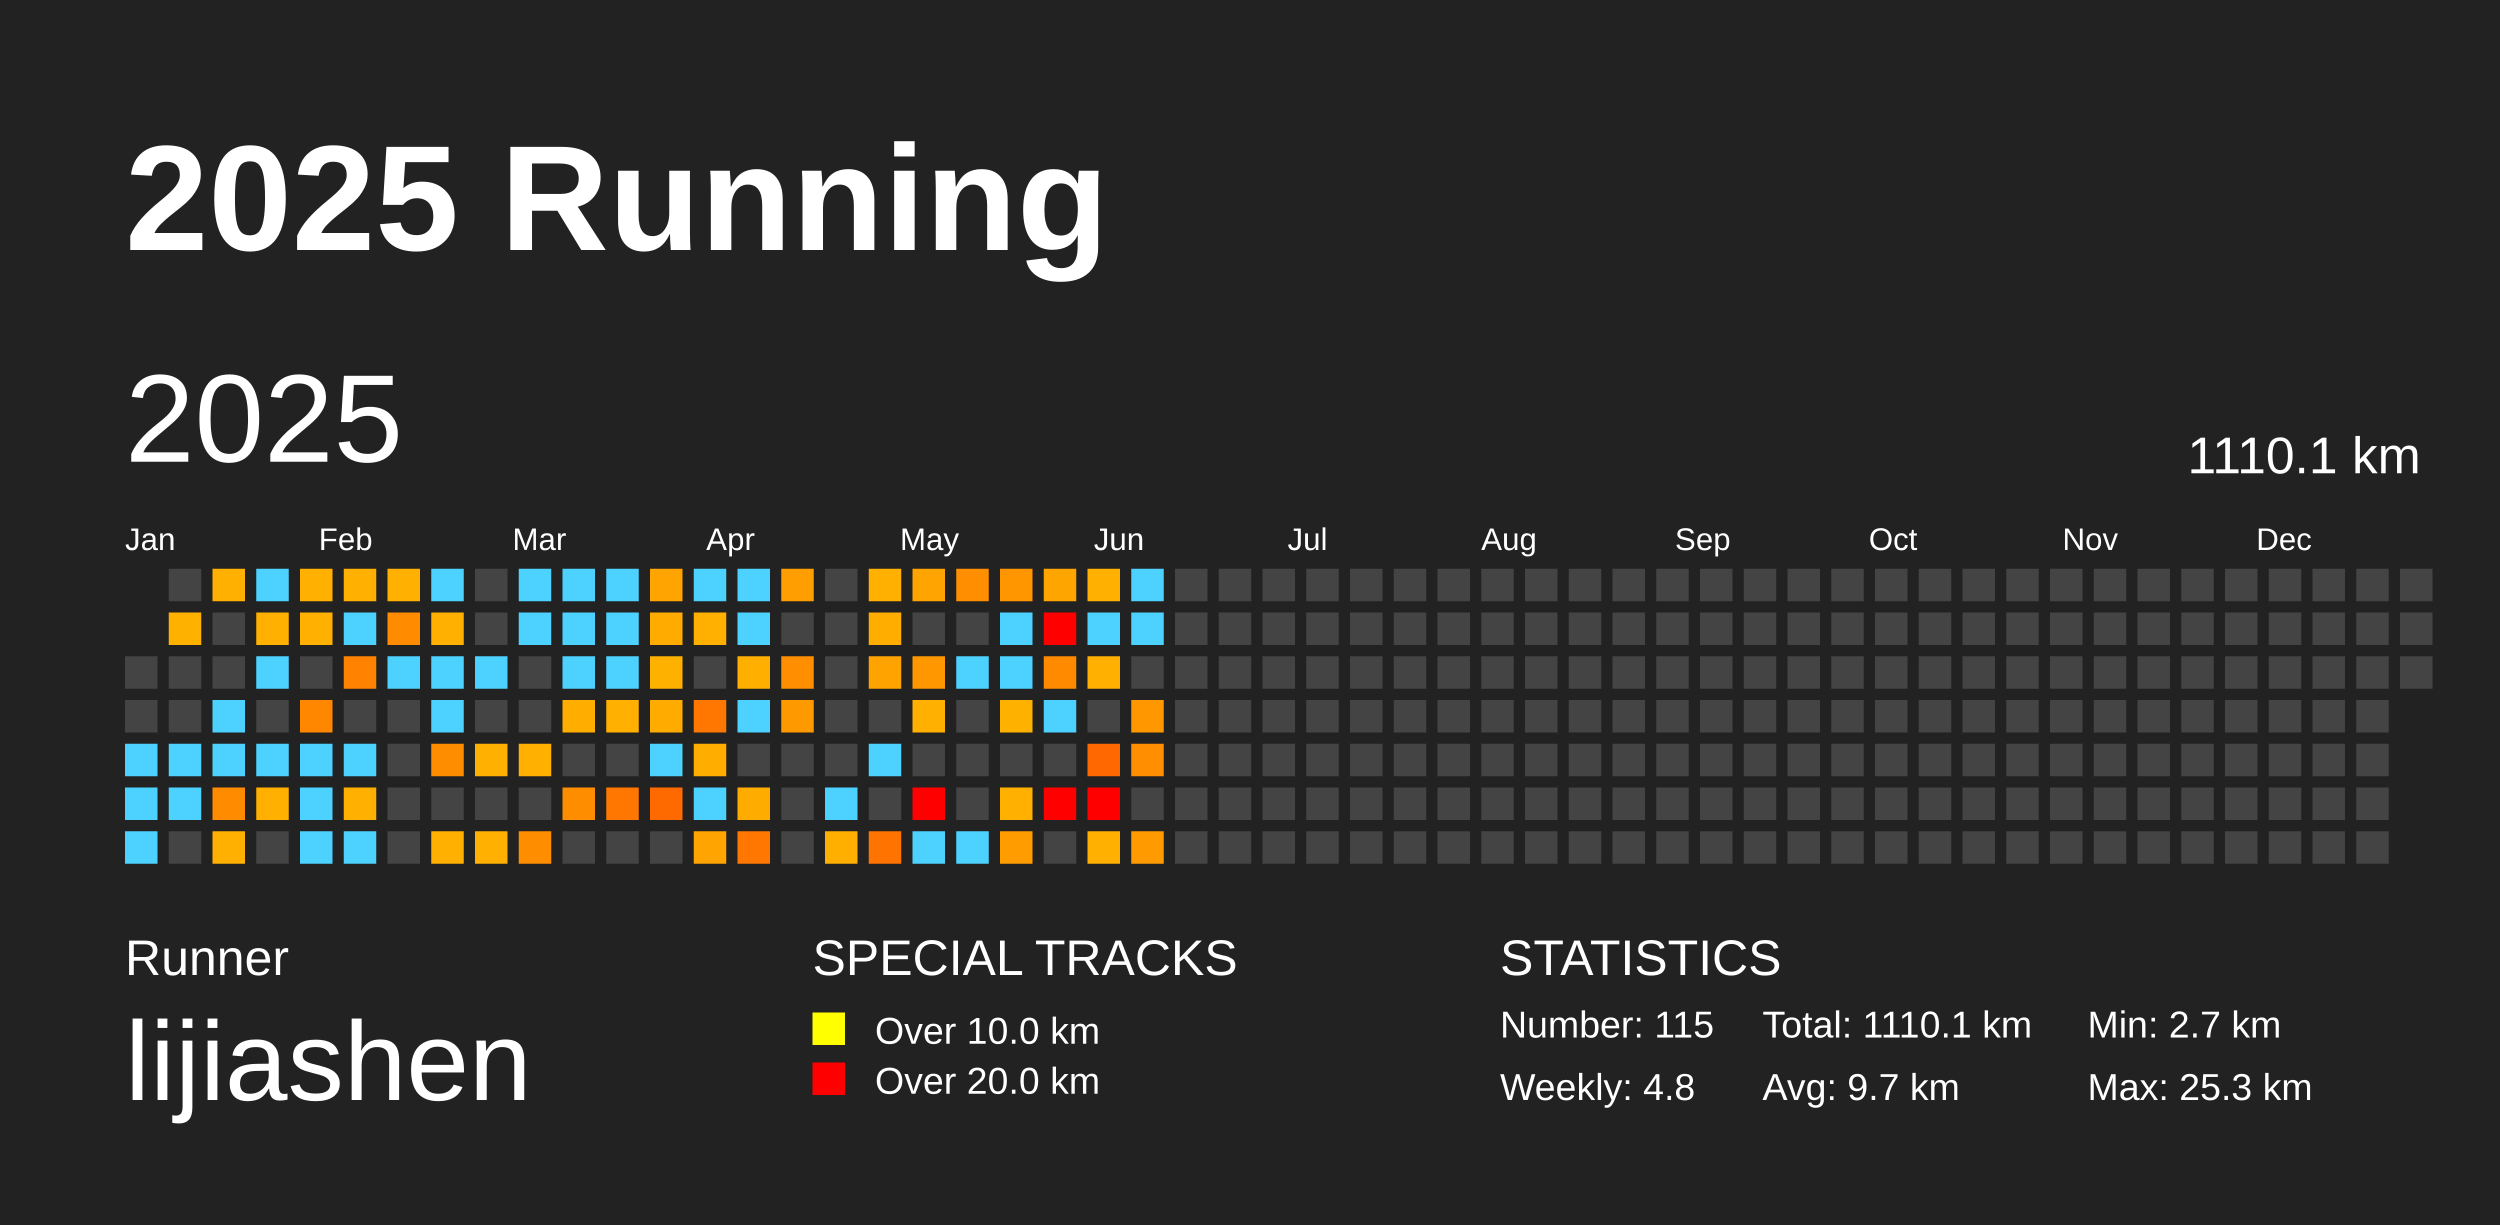
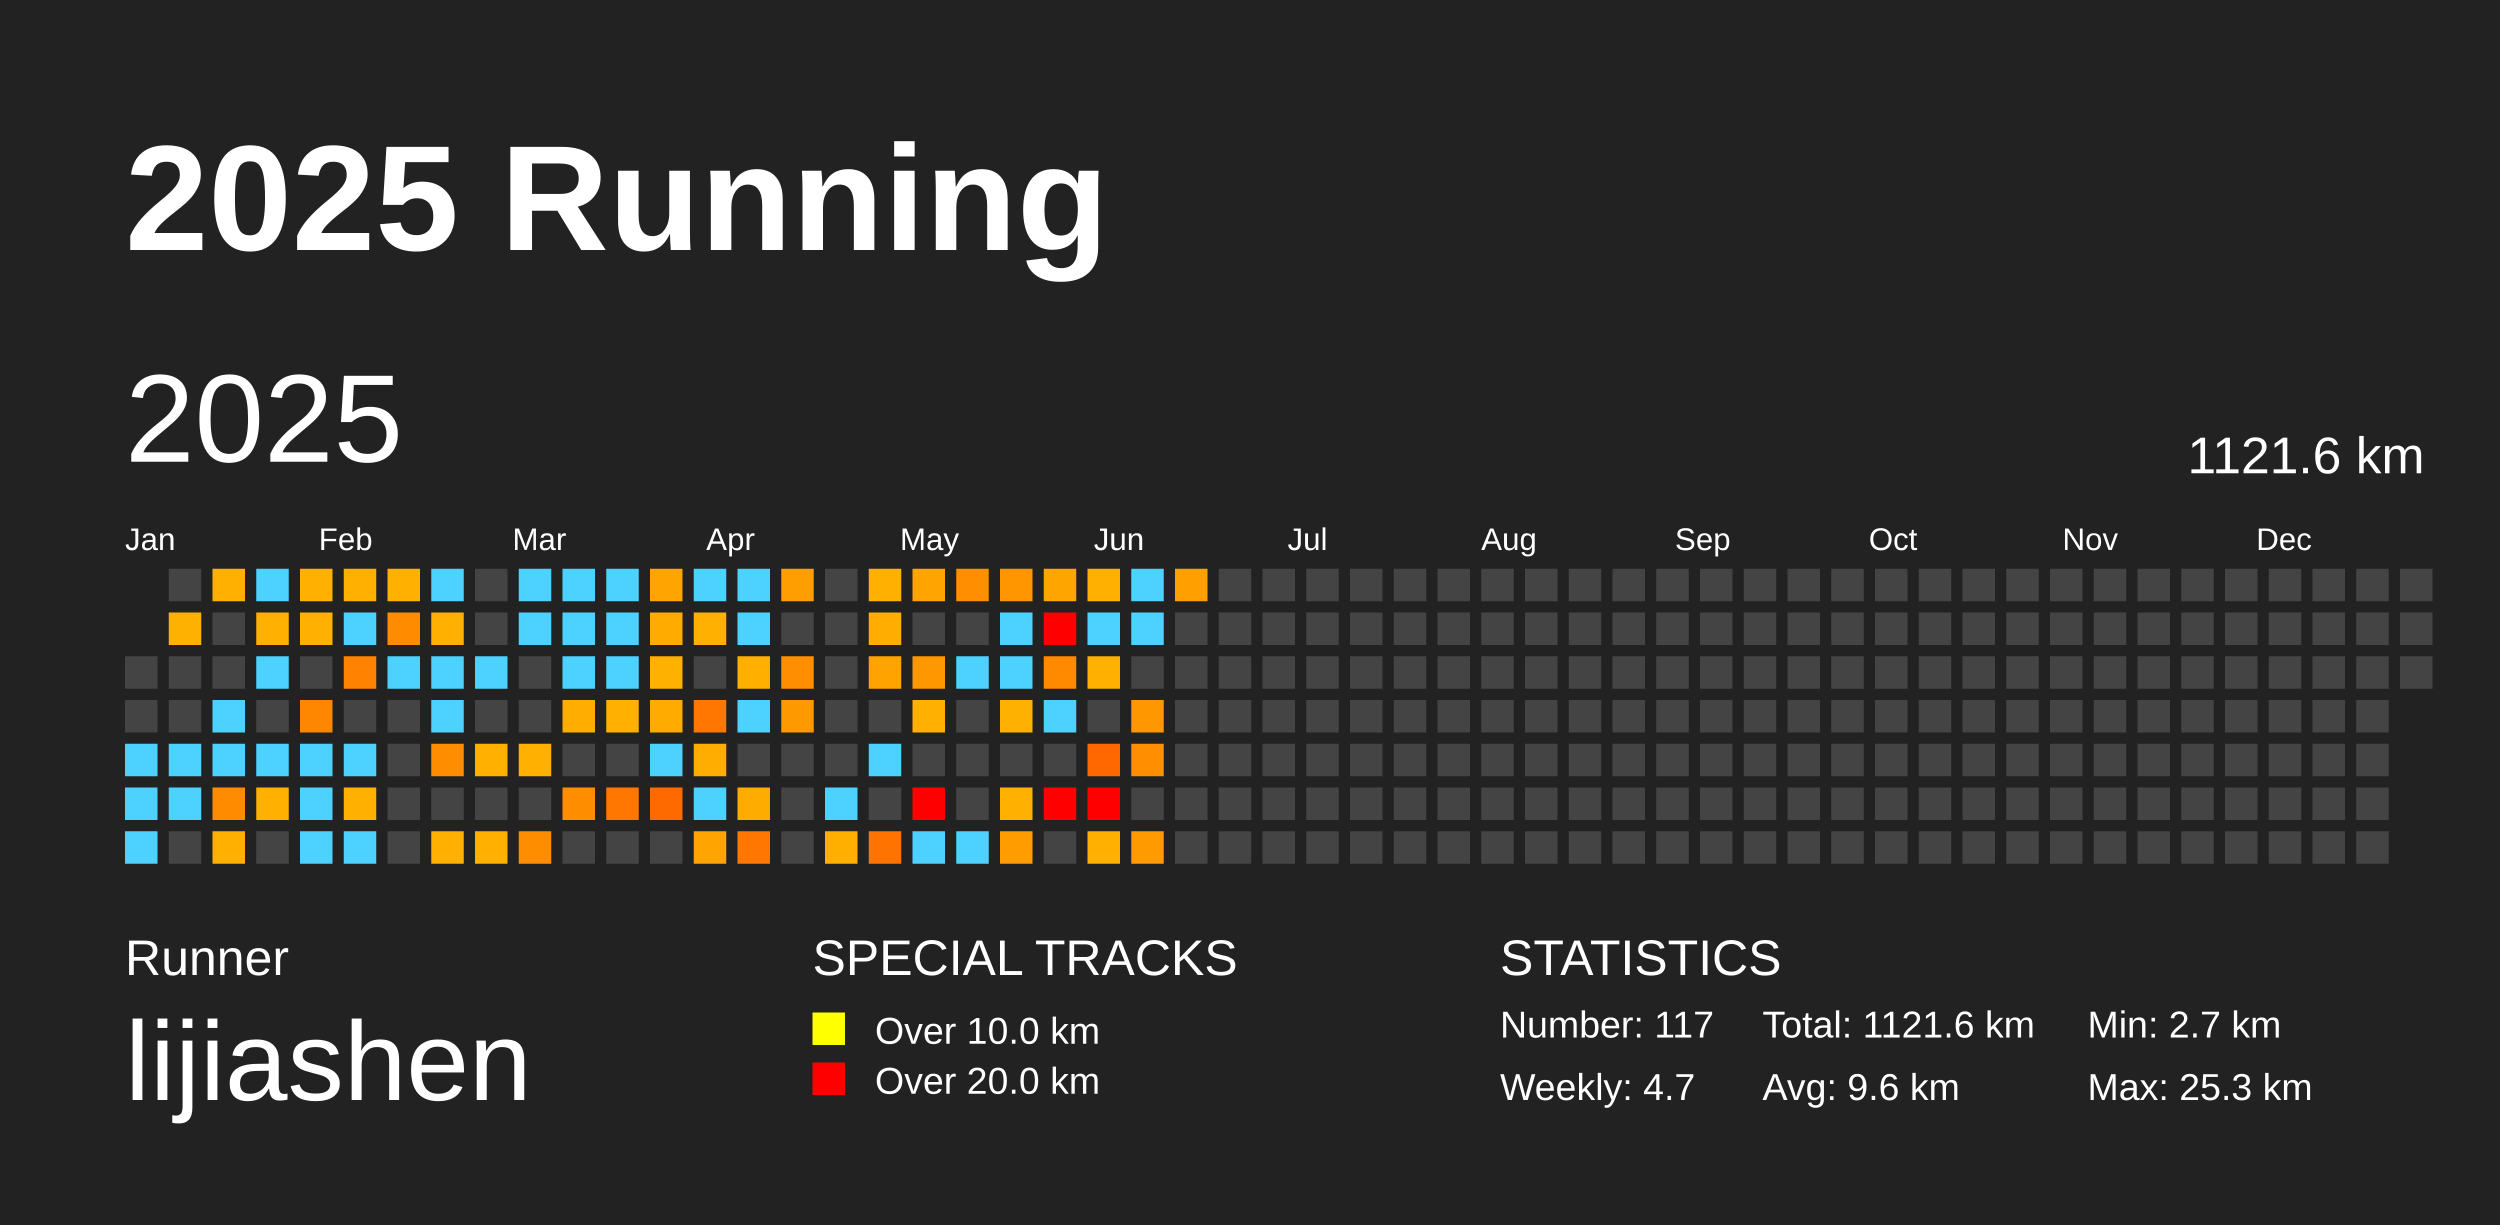
<svg xmlns="http://www.w3.org/2000/svg" baseProfile="full" height="98mm" version="1.1" viewBox="0,0,200,98" width="200mm">
  <defs />
  <rect fill="#222222" height="98" width="200" x="0" y="0" />
  <text fill="#FFFFFF" style="font-size:12px; font-family:Arial; font-weight:bold;" x="10" y="20">2025 Running</text>
  <text fill="#FFFFFF" style="font-size:4px; font-family:Arial" x="10" y="78">Runner</text>
  <text fill="#FFFFFF" style="font-size:9px; font-family:Arial" x="10" y="88">lijiashen</text>
  <text fill="#FFFFFF" style="font-size:4px; font-family:Arial" x="65" y="78">SPECIAL TRACKS</text>
  <rect fill="yellow" height="2.6" width="2.6" x="65" y="81" />
  <text fill="#FFFFFF" style="font-size:3px; font-family:Arial" x="70" y="83.5">Over 10.0 km</text>
  <rect fill="red" height="2.6" width="2.6" x="65" y="85" />
  <text fill="#FFFFFF" style="font-size:3px; font-family:Arial" x="70" y="87.5">Over 20.0 km</text>
  <text fill="#FFFFFF" style="font-size:4px; font-family:Arial" x="120" y="78">STATISTICS</text>
-   <text fill="#FFFFFF" style="font-size:3px; font-family:Arial" x="120" y="83">Number: 115</text>
-   <text fill="#FFFFFF" style="font-size:3px; font-family:Arial" x="120" y="88">Weekly: 4.8</text>
-   <text fill="#FFFFFF" style="font-size:3px; font-family:Arial" x="141" y="83">Total: 1110.1 km</text>
-   <text fill="#FFFFFF" style="font-size:3px; font-family:Arial" x="141" y="88">Avg: 9.7 km</text>
+   <text fill="#FFFFFF" style="font-size:3px; font-family:Arial" x="120" y="83">Number: 117</text>
+   <text fill="#FFFFFF" style="font-size:3px; font-family:Arial" x="120" y="88">Weekly: 4.7</text>
+   <text fill="#FFFFFF" style="font-size:3px; font-family:Arial" x="141" y="83">Total: 1121.6 km</text>
+   <text fill="#FFFFFF" style="font-size:3px; font-family:Arial" x="141" y="88">Avg: 9.6 km</text>
  <text fill="#FFFFFF" style="font-size:3px; font-family:Arial" x="167" y="83">Min: 2.7 km</text>
  <text fill="#FFFFFF" style="font-size:3px; font-family:Arial" x="167" y="88">Max: 25.3 km</text>
  <text dominant-baseline="hanging" fill="#FFFFFF" style="font-size:10.0px; font-family:Arial;" x="10" y="30">2025</text>
-   <text dominant-baseline="hanging" fill="#FFFFFF" style="font-size:4.125px; font-family:Arial;" x="175" y="35">1110.1 km</text>
+   <text dominant-baseline="hanging" fill="#FFFFFF" style="font-size:4.125px; font-family:Arial;" x="175" y="35">1121.6 km</text>
  <text fill="#FFFFFF" style="font-size:2.5px; font-family:Arial" x="10.0" y="44">Jan</text>
  <text fill="#FFFFFF" style="font-size:2.5px; font-family:Arial" x="25.5" y="44">Feb</text>
  <text fill="#FFFFFF" style="font-size:2.5px; font-family:Arial" x="41.0" y="44">Mar</text>
  <text fill="#FFFFFF" style="font-size:2.5px; font-family:Arial" x="56.5" y="44">Apr</text>
  <text fill="#FFFFFF" style="font-size:2.5px; font-family:Arial" x="72.0" y="44">May</text>
  <text fill="#FFFFFF" style="font-size:2.5px; font-family:Arial" x="87.5" y="44">Jun</text>
  <text fill="#FFFFFF" style="font-size:2.5px; font-family:Arial" x="103.0" y="44">Jul</text>
  <text fill="#FFFFFF" style="font-size:2.5px; font-family:Arial" x="118.5" y="44">Aug</text>
  <text fill="#FFFFFF" style="font-size:2.5px; font-family:Arial" x="134.0" y="44">Sep</text>
  <text fill="#FFFFFF" style="font-size:2.5px; font-family:Arial" x="149.5" y="44">Oct</text>
  <text fill="#FFFFFF" style="font-size:2.5px; font-family:Arial" x="165.0" y="44">Nov</text>
  <text fill="#FFFFFF" style="font-size:2.5px; font-family:Arial" x="180.5" y="44">Dec</text>
  <rect fill="#444444" height="2.6" width="2.6" x="10.0" y="52.5" />
  <rect fill="#444444" height="2.6" width="2.6" x="10.0" y="56.0" />
  <rect fill="#4dd2ff" height="2.6" width="2.6" x="10.0" y="59.5" />
  <rect fill="#4dd2ff" height="2.6" width="2.6" x="10.0" y="63.0" />
  <rect fill="#4dd2ff" height="2.6" width="2.6" x="10.0" y="66.5" />
  <rect fill="#444444" height="2.6" width="2.6" x="13.5" y="45.5" />
  <rect fill="#ffb100" height="2.6" width="2.6" x="13.5" y="49.0" />
  <rect fill="#444444" height="2.6" width="2.6" x="13.5" y="52.5" />
  <rect fill="#444444" height="2.6" width="2.6" x="13.5" y="56.0" />
  <rect fill="#4dd2ff" height="2.6" width="2.6" x="13.5" y="59.5" />
  <rect fill="#4dd2ff" height="2.6" width="2.6" x="13.5" y="63.0" />
  <rect fill="#444444" height="2.6" width="2.6" x="13.5" y="66.5" />
  <rect fill="#ffb000" height="2.6" width="2.6" x="17.0" y="45.5" />
  <rect fill="#444444" height="2.6" width="2.6" x="17.0" y="49.0" />
  <rect fill="#444444" height="2.6" width="2.6" x="17.0" y="52.5" />
  <rect fill="#4dd2ff" height="2.6" width="2.6" x="17.0" y="56.0" />
  <rect fill="#4dd2ff" height="2.6" width="2.6" x="17.0" y="59.5" />
  <rect fill="#ff8c00" height="2.6" width="2.6" x="17.0" y="63.0" />
  <rect fill="#ffb000" height="2.6" width="2.6" x="17.0" y="66.5" />
  <rect fill="#4dd2ff" height="2.6" width="2.6" x="20.5" y="45.5" />
  <rect fill="#ffb000" height="2.6" width="2.6" x="20.5" y="49.0" />
  <rect fill="#4dd2ff" height="2.6" width="2.6" x="20.5" y="52.5" />
  <rect fill="#444444" height="2.6" width="2.6" x="20.5" y="56.0" />
  <rect fill="#4dd2ff" height="2.6" width="2.6" x="20.5" y="59.5" />
  <rect fill="#ffb000" height="2.6" width="2.6" x="20.5" y="63.0" />
  <rect fill="#444444" height="2.6" width="2.6" x="20.5" y="66.5" />
  <rect fill="#ffb000" height="2.6" width="2.6" x="24.0" y="45.5" />
  <rect fill="#ffb000" height="2.6" width="2.6" x="24.0" y="49.0" />
  <rect fill="#444444" height="2.6" width="2.6" x="24.0" y="52.5" />
  <rect fill="#ff8700" height="2.6" width="2.6" x="24.0" y="56.0" />
  <rect fill="#4dd2ff" height="2.6" width="2.6" x="24.0" y="59.5" />
  <rect fill="#4dd2ff" height="2.6" width="2.6" x="24.0" y="63.0" />
  <rect fill="#4dd2ff" height="2.6" width="2.6" x="24.0" y="66.5" />
  <rect fill="#ffb000" height="2.6" width="2.6" x="27.5" y="45.5" />
  <rect fill="#4dd2ff" height="2.6" width="2.6" x="27.5" y="49.0" />
  <rect fill="#ff8300" height="2.6" width="2.6" x="27.5" y="52.5" />
  <rect fill="#444444" height="2.6" width="2.6" x="27.5" y="56.0" />
  <rect fill="#4dd2ff" height="2.6" width="2.6" x="27.5" y="59.5" />
  <rect fill="#ffb000" height="2.6" width="2.6" x="27.5" y="63.0" />
  <rect fill="#4dd2ff" height="2.6" width="2.6" x="27.5" y="66.5" />
  <rect fill="#ffb000" height="2.6" width="2.6" x="31.0" y="45.5" />
  <rect fill="#ff8c00" height="2.6" width="2.6" x="31.0" y="49.0" />
  <rect fill="#4dd2ff" height="2.6" width="2.6" x="31.0" y="52.5" />
  <rect fill="#444444" height="2.6" width="2.6" x="31.0" y="56.0" />
  <rect fill="#444444" height="2.6" width="2.6" x="31.0" y="59.5" />
  <rect fill="#444444" height="2.6" width="2.6" x="31.0" y="63.0" />
  <rect fill="#444444" height="2.6" width="2.6" x="31.0" y="66.5" />
  <rect fill="#4dd2ff" height="2.6" width="2.6" x="34.5" y="45.5" />
  <rect fill="#ffb000" height="2.6" width="2.6" x="34.5" y="49.0" />
  <rect fill="#4dd2ff" height="2.6" width="2.6" x="34.5" y="52.5" />
  <rect fill="#4dd2ff" height="2.6" width="2.6" x="34.5" y="56.0" />
  <rect fill="#ff8d00" height="2.6" width="2.6" x="34.5" y="59.5" />
  <rect fill="#444444" height="2.6" width="2.6" x="34.5" y="63.0" />
  <rect fill="#ffb000" height="2.6" width="2.6" x="34.5" y="66.5" />
  <rect fill="#444444" height="2.6" width="2.6" x="38.0" y="45.5" />
  <rect fill="#444444" height="2.6" width="2.6" x="38.0" y="49.0" />
  <rect fill="#4dd2ff" height="2.6" width="2.6" x="38.0" y="52.5" />
  <rect fill="#444444" height="2.6" width="2.6" x="38.0" y="56.0" />
  <rect fill="#ffb000" height="2.6" width="2.6" x="38.0" y="59.5" />
  <rect fill="#444444" height="2.6" width="2.6" x="38.0" y="63.0" />
  <rect fill="#ffb000" height="2.6" width="2.6" x="38.0" y="66.5" />
  <rect fill="#4dd2ff" height="2.6" width="2.6" x="41.5" y="45.5" />
  <rect fill="#4dd2ff" height="2.6" width="2.6" x="41.5" y="49.0" />
  <rect fill="#444444" height="2.6" width="2.6" x="41.5" y="52.5" />
  <rect fill="#444444" height="2.6" width="2.6" x="41.5" y="56.0" />
  <rect fill="#ffb000" height="2.6" width="2.6" x="41.5" y="59.5" />
  <rect fill="#444444" height="2.6" width="2.6" x="41.5" y="63.0" />
  <rect fill="#ff8d00" height="2.6" width="2.6" x="41.5" y="66.5" />
  <rect fill="#4dd2ff" height="2.6" width="2.6" x="45.0" y="45.5" />
  <rect fill="#4dd2ff" height="2.6" width="2.6" x="45.0" y="49.0" />
  <rect fill="#4dd2ff" height="2.6" width="2.6" x="45.0" y="52.5" />
  <rect fill="#ffae00" height="2.6" width="2.6" x="45.0" y="56.0" />
  <rect fill="#444444" height="2.6" width="2.6" x="45.0" y="59.5" />
  <rect fill="#ff8d00" height="2.6" width="2.6" x="45.0" y="63.0" />
  <rect fill="#444444" height="2.6" width="2.6" x="45.0" y="66.5" />
  <rect fill="#4dd2ff" height="2.6" width="2.6" x="48.5" y="45.5" />
  <rect fill="#4dd2ff" height="2.6" width="2.6" x="48.5" y="49.0" />
  <rect fill="#4dd2ff" height="2.6" width="2.6" x="48.5" y="52.5" />
  <rect fill="#ffb000" height="2.6" width="2.6" x="48.5" y="56.0" />
  <rect fill="#444444" height="2.6" width="2.6" x="48.5" y="59.5" />
  <rect fill="#ff7600" height="2.6" width="2.6" x="48.5" y="63.0" />
  <rect fill="#444444" height="2.6" width="2.6" x="48.5" y="66.5" />
  <rect fill="#ffa400" height="2.6" width="2.6" x="52.0" y="45.5" />
  <rect fill="#ffab00" height="2.6" width="2.6" x="52.0" y="49.0" />
  <rect fill="#ffb100" height="2.6" width="2.6" x="52.0" y="52.5" />
  <rect fill="#ffab00" height="2.6" width="2.6" x="52.0" y="56.0" />
  <rect fill="#4dd2ff" height="2.6" width="2.6" x="52.0" y="59.5" />
  <rect fill="#ff6a00" height="2.6" width="2.6" x="52.0" y="63.0" />
  <rect fill="#444444" height="2.6" width="2.6" x="52.0" y="66.5" />
  <rect fill="#4dd2ff" height="2.6" width="2.6" x="55.5" y="45.5" />
  <rect fill="#ffb000" height="2.6" width="2.6" x="55.5" y="49.0" />
  <rect fill="#444444" height="2.6" width="2.6" x="55.5" y="52.5" />
  <rect fill="#ff7700" height="2.6" width="2.6" x="55.5" y="56.0" />
  <rect fill="#ffae00" height="2.6" width="2.6" x="55.5" y="59.5" />
  <rect fill="#4dd2ff" height="2.6" width="2.6" x="55.5" y="63.0" />
  <rect fill="#ffa400" height="2.6" width="2.6" x="55.5" y="66.5" />
  <rect fill="#4dd2ff" height="2.6" width="2.6" x="59.0" y="45.5" />
  <rect fill="#4dd2ff" height="2.6" width="2.6" x="59.0" y="49.0" />
  <rect fill="#ffaf00" height="2.6" width="2.6" x="59.0" y="52.5" />
  <rect fill="#4dd2ff" height="2.6" width="2.6" x="59.0" y="56.0" />
  <rect fill="#444444" height="2.6" width="2.6" x="59.0" y="59.5" />
  <rect fill="#ffac00" height="2.6" width="2.6" x="59.0" y="63.0" />
  <rect fill="#ff7700" height="2.6" width="2.6" x="59.0" y="66.5" />
  <rect fill="#ff9e00" height="2.6" width="2.6" x="62.5" y="45.5" />
  <rect fill="#444444" height="2.6" width="2.6" x="62.5" y="49.0" />
  <rect fill="#ff8e00" height="2.6" width="2.6" x="62.5" y="52.5" />
  <rect fill="#ff9900" height="2.6" width="2.6" x="62.5" y="56.0" />
  <rect fill="#444444" height="2.6" width="2.6" x="62.5" y="59.5" />
  <rect fill="#444444" height="2.6" width="2.6" x="62.5" y="63.0" />
  <rect fill="#444444" height="2.6" width="2.6" x="62.5" y="66.5" />
  <rect fill="#444444" height="2.6" width="2.6" x="66.0" y="45.5" />
  <rect fill="#444444" height="2.6" width="2.6" x="66.0" y="49.0" />
  <rect fill="#444444" height="2.6" width="2.6" x="66.0" y="52.5" />
  <rect fill="#444444" height="2.6" width="2.6" x="66.0" y="56.0" />
  <rect fill="#444444" height="2.6" width="2.6" x="66.0" y="59.5" />
  <rect fill="#4dd2ff" height="2.6" width="2.6" x="66.0" y="63.0" />
  <rect fill="#ffaf00" height="2.6" width="2.6" x="66.0" y="66.5" />
  <rect fill="#ffb000" height="2.6" width="2.6" x="69.5" y="45.5" />
  <rect fill="#ffae00" height="2.6" width="2.6" x="69.5" y="49.0" />
  <rect fill="#ffa300" height="2.6" width="2.6" x="69.5" y="52.5" />
  <rect fill="#444444" height="2.6" width="2.6" x="69.5" y="56.0" />
  <rect fill="#4dd2ff" height="2.6" width="2.6" x="69.5" y="59.5" />
  <rect fill="#444444" height="2.6" width="2.6" x="69.5" y="63.0" />
  <rect fill="#ff7400" height="2.6" width="2.6" x="69.5" y="66.5" />
  <rect fill="#ffa400" height="2.6" width="2.6" x="73.0" y="45.5" />
  <rect fill="#444444" height="2.6" width="2.6" x="73.0" y="49.0" />
  <rect fill="#ff9800" height="2.6" width="2.6" x="73.0" y="52.5" />
  <rect fill="#ffb000" height="2.6" width="2.6" x="73.0" y="56.0" />
  <rect fill="#444444" height="2.6" width="2.6" x="73.0" y="59.5" />
  <rect fill="red" height="2.6" width="2.6" x="73.0" y="63.0" />
  <rect fill="#4dd2ff" height="2.6" width="2.6" x="73.0" y="66.5" />
  <rect fill="#ff8e00" height="2.6" width="2.6" x="76.5" y="45.5" />
  <rect fill="#444444" height="2.6" width="2.6" x="76.5" y="49.0" />
  <rect fill="#4dd2ff" height="2.6" width="2.6" x="76.5" y="52.5" />
  <rect fill="#444444" height="2.6" width="2.6" x="76.5" y="56.0" />
  <rect fill="#444444" height="2.6" width="2.6" x="76.5" y="59.5" />
  <rect fill="#444444" height="2.6" width="2.6" x="76.5" y="63.0" />
  <rect fill="#4dd2ff" height="2.6" width="2.6" x="76.5" y="66.5" />
  <rect fill="#ff9600" height="2.6" width="2.6" x="80.0" y="45.5" />
  <rect fill="#4dd2ff" height="2.6" width="2.6" x="80.0" y="49.0" />
  <rect fill="#4dd2ff" height="2.6" width="2.6" x="80.0" y="52.5" />
  <rect fill="#ffb100" height="2.6" width="2.6" x="80.0" y="56.0" />
  <rect fill="#444444" height="2.6" width="2.6" x="80.0" y="59.5" />
  <rect fill="#ffb000" height="2.6" width="2.6" x="80.0" y="63.0" />
  <rect fill="#ff9d00" height="2.6" width="2.6" x="80.0" y="66.5" />
  <rect fill="#ffa500" height="2.6" width="2.6" x="83.5" y="45.5" />
  <rect fill="red" height="2.6" width="2.6" x="83.5" y="49.0" />
  <rect fill="#ff8a00" height="2.6" width="2.6" x="83.5" y="52.5" />
  <rect fill="#4dd2ff" height="2.6" width="2.6" x="83.5" y="56.0" />
  <rect fill="#444444" height="2.6" width="2.6" x="83.5" y="59.5" />
  <rect fill="red" height="2.6" width="2.6" x="83.5" y="63.0" />
  <rect fill="#444444" height="2.6" width="2.6" x="83.5" y="66.5" />
  <rect fill="#ffb000" height="2.6" width="2.6" x="87.0" y="45.5" />
  <rect fill="#4dd2ff" height="2.6" width="2.6" x="87.0" y="49.0" />
  <rect fill="#ffb000" height="2.6" width="2.6" x="87.0" y="52.5" />
  <rect fill="#444444" height="2.6" width="2.6" x="87.0" y="56.0" />
  <rect fill="#ff6700" height="2.6" width="2.6" x="87.0" y="59.5" />
  <rect fill="red" height="2.6" width="2.6" x="87.0" y="63.0" />
  <rect fill="#ffb000" height="2.6" width="2.6" x="87.0" y="66.5" />
  <rect fill="#4dd2ff" height="2.6" width="2.6" x="90.5" y="45.5" />
  <rect fill="#4dd2ff" height="2.6" width="2.6" x="90.5" y="49.0" />
  <rect fill="#444444" height="2.6" width="2.6" x="90.5" y="52.5" />
  <rect fill="#ff9800" height="2.6" width="2.6" x="90.5" y="56.0" />
  <rect fill="#ff8f00" height="2.6" width="2.6" x="90.5" y="59.5" />
  <rect fill="#444444" height="2.6" width="2.6" x="90.5" y="63.0" />
  <rect fill="#ff9b00" height="2.6" width="2.6" x="90.5" y="66.5" />
-   <rect fill="#444444" height="2.6" width="2.6" x="94.0" y="45.5" />
+   <rect fill="#ff9f00" height="2.6" width="2.6" x="94.0" y="45.5" />
  <rect fill="#444444" height="2.6" width="2.6" x="94.0" y="49.0" />
  <rect fill="#444444" height="2.6" width="2.6" x="94.0" y="52.5" />
  <rect fill="#444444" height="2.6" width="2.6" x="94.0" y="56.0" />
  <rect fill="#444444" height="2.6" width="2.6" x="94.0" y="59.5" />
  <rect fill="#444444" height="2.6" width="2.6" x="94.0" y="63.0" />
  <rect fill="#444444" height="2.6" width="2.6" x="94.0" y="66.5" />
  <rect fill="#444444" height="2.6" width="2.6" x="97.5" y="45.5" />
  <rect fill="#444444" height="2.6" width="2.6" x="97.5" y="49.0" />
  <rect fill="#444444" height="2.6" width="2.6" x="97.5" y="52.5" />
  <rect fill="#444444" height="2.6" width="2.6" x="97.5" y="56.0" />
  <rect fill="#444444" height="2.6" width="2.6" x="97.5" y="59.5" />
  <rect fill="#444444" height="2.6" width="2.6" x="97.5" y="63.0" />
  <rect fill="#444444" height="2.6" width="2.6" x="97.5" y="66.5" />
  <rect fill="#444444" height="2.6" width="2.6" x="101.0" y="45.5" />
  <rect fill="#444444" height="2.6" width="2.6" x="101.0" y="49.0" />
  <rect fill="#444444" height="2.6" width="2.6" x="101.0" y="52.5" />
  <rect fill="#444444" height="2.6" width="2.6" x="101.0" y="56.0" />
  <rect fill="#444444" height="2.6" width="2.6" x="101.0" y="59.5" />
  <rect fill="#444444" height="2.6" width="2.6" x="101.0" y="63.0" />
  <rect fill="#444444" height="2.6" width="2.6" x="101.0" y="66.5" />
  <rect fill="#444444" height="2.6" width="2.6" x="104.5" y="45.5" />
  <rect fill="#444444" height="2.6" width="2.6" x="104.5" y="49.0" />
  <rect fill="#444444" height="2.6" width="2.6" x="104.5" y="52.5" />
  <rect fill="#444444" height="2.6" width="2.6" x="104.5" y="56.0" />
  <rect fill="#444444" height="2.6" width="2.6" x="104.5" y="59.5" />
  <rect fill="#444444" height="2.6" width="2.6" x="104.5" y="63.0" />
  <rect fill="#444444" height="2.6" width="2.6" x="104.5" y="66.5" />
  <rect fill="#444444" height="2.6" width="2.6" x="108.0" y="45.5" />
  <rect fill="#444444" height="2.6" width="2.6" x="108.0" y="49.0" />
  <rect fill="#444444" height="2.6" width="2.6" x="108.0" y="52.5" />
  <rect fill="#444444" height="2.6" width="2.6" x="108.0" y="56.0" />
  <rect fill="#444444" height="2.6" width="2.6" x="108.0" y="59.5" />
  <rect fill="#444444" height="2.6" width="2.6" x="108.0" y="63.0" />
  <rect fill="#444444" height="2.6" width="2.6" x="108.0" y="66.5" />
  <rect fill="#444444" height="2.6" width="2.6" x="111.5" y="45.5" />
  <rect fill="#444444" height="2.6" width="2.6" x="111.5" y="49.0" />
  <rect fill="#444444" height="2.6" width="2.6" x="111.5" y="52.5" />
  <rect fill="#444444" height="2.6" width="2.6" x="111.5" y="56.0" />
  <rect fill="#444444" height="2.6" width="2.6" x="111.5" y="59.5" />
  <rect fill="#444444" height="2.6" width="2.6" x="111.5" y="63.0" />
  <rect fill="#444444" height="2.6" width="2.6" x="111.5" y="66.5" />
  <rect fill="#444444" height="2.6" width="2.6" x="115.0" y="45.5" />
  <rect fill="#444444" height="2.6" width="2.6" x="115.0" y="49.0" />
  <rect fill="#444444" height="2.6" width="2.6" x="115.0" y="52.5" />
  <rect fill="#444444" height="2.6" width="2.6" x="115.0" y="56.0" />
  <rect fill="#444444" height="2.6" width="2.6" x="115.0" y="59.5" />
  <rect fill="#444444" height="2.6" width="2.6" x="115.0" y="63.0" />
  <rect fill="#444444" height="2.6" width="2.6" x="115.0" y="66.5" />
  <rect fill="#444444" height="2.6" width="2.6" x="118.5" y="45.5" />
  <rect fill="#444444" height="2.6" width="2.6" x="118.5" y="49.0" />
  <rect fill="#444444" height="2.6" width="2.6" x="118.5" y="52.5" />
  <rect fill="#444444" height="2.6" width="2.6" x="118.5" y="56.0" />
  <rect fill="#444444" height="2.6" width="2.6" x="118.5" y="59.5" />
  <rect fill="#444444" height="2.6" width="2.6" x="118.5" y="63.0" />
  <rect fill="#444444" height="2.6" width="2.6" x="118.5" y="66.5" />
  <rect fill="#444444" height="2.6" width="2.6" x="122.0" y="45.5" />
  <rect fill="#444444" height="2.6" width="2.6" x="122.0" y="49.0" />
  <rect fill="#444444" height="2.6" width="2.6" x="122.0" y="52.5" />
  <rect fill="#444444" height="2.6" width="2.6" x="122.0" y="56.0" />
  <rect fill="#444444" height="2.6" width="2.6" x="122.0" y="59.5" />
  <rect fill="#444444" height="2.6" width="2.6" x="122.0" y="63.0" />
  <rect fill="#444444" height="2.6" width="2.6" x="122.0" y="66.5" />
  <rect fill="#444444" height="2.6" width="2.6" x="125.5" y="45.5" />
  <rect fill="#444444" height="2.6" width="2.6" x="125.5" y="49.0" />
  <rect fill="#444444" height="2.6" width="2.6" x="125.5" y="52.5" />
  <rect fill="#444444" height="2.6" width="2.6" x="125.5" y="56.0" />
  <rect fill="#444444" height="2.6" width="2.6" x="125.5" y="59.5" />
  <rect fill="#444444" height="2.6" width="2.6" x="125.5" y="63.0" />
  <rect fill="#444444" height="2.6" width="2.6" x="125.5" y="66.5" />
  <rect fill="#444444" height="2.6" width="2.6" x="129.0" y="45.5" />
  <rect fill="#444444" height="2.6" width="2.6" x="129.0" y="49.0" />
  <rect fill="#444444" height="2.6" width="2.6" x="129.0" y="52.5" />
  <rect fill="#444444" height="2.6" width="2.6" x="129.0" y="56.0" />
  <rect fill="#444444" height="2.6" width="2.6" x="129.0" y="59.5" />
  <rect fill="#444444" height="2.6" width="2.6" x="129.0" y="63.0" />
  <rect fill="#444444" height="2.6" width="2.6" x="129.0" y="66.5" />
  <rect fill="#444444" height="2.6" width="2.6" x="132.5" y="45.5" />
  <rect fill="#444444" height="2.6" width="2.6" x="132.5" y="49.0" />
  <rect fill="#444444" height="2.6" width="2.6" x="132.5" y="52.5" />
  <rect fill="#444444" height="2.6" width="2.6" x="132.5" y="56.0" />
  <rect fill="#444444" height="2.6" width="2.6" x="132.5" y="59.5" />
  <rect fill="#444444" height="2.6" width="2.6" x="132.5" y="63.0" />
  <rect fill="#444444" height="2.6" width="2.6" x="132.5" y="66.5" />
  <rect fill="#444444" height="2.6" width="2.6" x="136.0" y="45.5" />
  <rect fill="#444444" height="2.6" width="2.6" x="136.0" y="49.0" />
  <rect fill="#444444" height="2.6" width="2.6" x="136.0" y="52.5" />
  <rect fill="#444444" height="2.6" width="2.6" x="136.0" y="56.0" />
  <rect fill="#444444" height="2.6" width="2.6" x="136.0" y="59.5" />
  <rect fill="#444444" height="2.6" width="2.6" x="136.0" y="63.0" />
  <rect fill="#444444" height="2.6" width="2.6" x="136.0" y="66.5" />
  <rect fill="#444444" height="2.6" width="2.6" x="139.5" y="45.5" />
  <rect fill="#444444" height="2.6" width="2.6" x="139.5" y="49.0" />
  <rect fill="#444444" height="2.6" width="2.6" x="139.5" y="52.5" />
  <rect fill="#444444" height="2.6" width="2.6" x="139.5" y="56.0" />
  <rect fill="#444444" height="2.6" width="2.6" x="139.5" y="59.5" />
  <rect fill="#444444" height="2.6" width="2.6" x="139.5" y="63.0" />
  <rect fill="#444444" height="2.6" width="2.6" x="139.5" y="66.5" />
  <rect fill="#444444" height="2.6" width="2.6" x="143.0" y="45.5" />
  <rect fill="#444444" height="2.6" width="2.6" x="143.0" y="49.0" />
  <rect fill="#444444" height="2.6" width="2.6" x="143.0" y="52.5" />
  <rect fill="#444444" height="2.6" width="2.6" x="143.0" y="56.0" />
  <rect fill="#444444" height="2.6" width="2.6" x="143.0" y="59.5" />
  <rect fill="#444444" height="2.6" width="2.6" x="143.0" y="63.0" />
  <rect fill="#444444" height="2.6" width="2.6" x="143.0" y="66.5" />
  <rect fill="#444444" height="2.6" width="2.6" x="146.5" y="45.5" />
  <rect fill="#444444" height="2.6" width="2.6" x="146.5" y="49.0" />
  <rect fill="#444444" height="2.6" width="2.6" x="146.5" y="52.5" />
  <rect fill="#444444" height="2.6" width="2.6" x="146.5" y="56.0" />
  <rect fill="#444444" height="2.6" width="2.6" x="146.5" y="59.5" />
  <rect fill="#444444" height="2.6" width="2.6" x="146.5" y="63.0" />
  <rect fill="#444444" height="2.6" width="2.6" x="146.5" y="66.5" />
  <rect fill="#444444" height="2.6" width="2.6" x="150.0" y="45.5" />
  <rect fill="#444444" height="2.6" width="2.6" x="150.0" y="49.0" />
  <rect fill="#444444" height="2.6" width="2.6" x="150.0" y="52.5" />
  <rect fill="#444444" height="2.6" width="2.6" x="150.0" y="56.0" />
  <rect fill="#444444" height="2.6" width="2.6" x="150.0" y="59.5" />
  <rect fill="#444444" height="2.6" width="2.6" x="150.0" y="63.0" />
  <rect fill="#444444" height="2.6" width="2.6" x="150.0" y="66.5" />
  <rect fill="#444444" height="2.6" width="2.6" x="153.5" y="45.5" />
  <rect fill="#444444" height="2.6" width="2.6" x="153.5" y="49.0" />
  <rect fill="#444444" height="2.6" width="2.6" x="153.5" y="52.5" />
  <rect fill="#444444" height="2.6" width="2.6" x="153.5" y="56.0" />
  <rect fill="#444444" height="2.6" width="2.6" x="153.5" y="59.5" />
  <rect fill="#444444" height="2.6" width="2.6" x="153.5" y="63.0" />
  <rect fill="#444444" height="2.6" width="2.6" x="153.5" y="66.5" />
  <rect fill="#444444" height="2.6" width="2.6" x="157.0" y="45.5" />
  <rect fill="#444444" height="2.6" width="2.6" x="157.0" y="49.0" />
  <rect fill="#444444" height="2.6" width="2.6" x="157.0" y="52.5" />
  <rect fill="#444444" height="2.6" width="2.6" x="157.0" y="56.0" />
  <rect fill="#444444" height="2.6" width="2.6" x="157.0" y="59.5" />
  <rect fill="#444444" height="2.6" width="2.6" x="157.0" y="63.0" />
  <rect fill="#444444" height="2.6" width="2.6" x="157.0" y="66.5" />
  <rect fill="#444444" height="2.6" width="2.6" x="160.5" y="45.5" />
  <rect fill="#444444" height="2.6" width="2.6" x="160.5" y="49.0" />
  <rect fill="#444444" height="2.6" width="2.6" x="160.5" y="52.5" />
  <rect fill="#444444" height="2.6" width="2.6" x="160.5" y="56.0" />
  <rect fill="#444444" height="2.6" width="2.6" x="160.5" y="59.5" />
  <rect fill="#444444" height="2.6" width="2.6" x="160.5" y="63.0" />
  <rect fill="#444444" height="2.6" width="2.6" x="160.5" y="66.5" />
  <rect fill="#444444" height="2.6" width="2.6" x="164.0" y="45.5" />
  <rect fill="#444444" height="2.6" width="2.6" x="164.0" y="49.0" />
  <rect fill="#444444" height="2.6" width="2.6" x="164.0" y="52.5" />
  <rect fill="#444444" height="2.6" width="2.6" x="164.0" y="56.0" />
  <rect fill="#444444" height="2.6" width="2.6" x="164.0" y="59.5" />
  <rect fill="#444444" height="2.6" width="2.6" x="164.0" y="63.0" />
  <rect fill="#444444" height="2.6" width="2.6" x="164.0" y="66.5" />
  <rect fill="#444444" height="2.6" width="2.6" x="167.5" y="45.5" />
  <rect fill="#444444" height="2.6" width="2.6" x="167.5" y="49.0" />
  <rect fill="#444444" height="2.6" width="2.6" x="167.5" y="52.5" />
  <rect fill="#444444" height="2.6" width="2.6" x="167.5" y="56.0" />
  <rect fill="#444444" height="2.6" width="2.6" x="167.5" y="59.5" />
  <rect fill="#444444" height="2.6" width="2.6" x="167.5" y="63.0" />
  <rect fill="#444444" height="2.6" width="2.6" x="167.5" y="66.5" />
  <rect fill="#444444" height="2.6" width="2.6" x="171.0" y="45.5" />
  <rect fill="#444444" height="2.6" width="2.6" x="171.0" y="49.0" />
  <rect fill="#444444" height="2.6" width="2.6" x="171.0" y="52.5" />
  <rect fill="#444444" height="2.6" width="2.6" x="171.0" y="56.0" />
  <rect fill="#444444" height="2.6" width="2.6" x="171.0" y="59.5" />
  <rect fill="#444444" height="2.6" width="2.6" x="171.0" y="63.0" />
  <rect fill="#444444" height="2.6" width="2.6" x="171.0" y="66.5" />
  <rect fill="#444444" height="2.6" width="2.6" x="174.5" y="45.5" />
  <rect fill="#444444" height="2.6" width="2.6" x="174.5" y="49.0" />
  <rect fill="#444444" height="2.6" width="2.6" x="174.5" y="52.5" />
  <rect fill="#444444" height="2.6" width="2.6" x="174.5" y="56.0" />
  <rect fill="#444444" height="2.6" width="2.6" x="174.5" y="59.5" />
  <rect fill="#444444" height="2.6" width="2.6" x="174.5" y="63.0" />
  <rect fill="#444444" height="2.6" width="2.6" x="174.5" y="66.5" />
  <rect fill="#444444" height="2.6" width="2.6" x="178.0" y="45.5" />
  <rect fill="#444444" height="2.6" width="2.6" x="178.0" y="49.0" />
  <rect fill="#444444" height="2.6" width="2.6" x="178.0" y="52.5" />
  <rect fill="#444444" height="2.6" width="2.6" x="178.0" y="56.0" />
  <rect fill="#444444" height="2.6" width="2.6" x="178.0" y="59.5" />
  <rect fill="#444444" height="2.6" width="2.6" x="178.0" y="63.0" />
  <rect fill="#444444" height="2.6" width="2.6" x="178.0" y="66.5" />
  <rect fill="#444444" height="2.6" width="2.6" x="181.5" y="45.5" />
  <rect fill="#444444" height="2.6" width="2.6" x="181.5" y="49.0" />
  <rect fill="#444444" height="2.6" width="2.6" x="181.5" y="52.5" />
  <rect fill="#444444" height="2.6" width="2.6" x="181.5" y="56.0" />
  <rect fill="#444444" height="2.6" width="2.6" x="181.5" y="59.5" />
  <rect fill="#444444" height="2.6" width="2.6" x="181.5" y="63.0" />
  <rect fill="#444444" height="2.6" width="2.6" x="181.5" y="66.5" />
  <rect fill="#444444" height="2.6" width="2.6" x="185.0" y="45.5" />
  <rect fill="#444444" height="2.6" width="2.6" x="185.0" y="49.0" />
  <rect fill="#444444" height="2.6" width="2.6" x="185.0" y="52.5" />
  <rect fill="#444444" height="2.6" width="2.6" x="185.0" y="56.0" />
  <rect fill="#444444" height="2.6" width="2.6" x="185.0" y="59.5" />
  <rect fill="#444444" height="2.6" width="2.6" x="185.0" y="63.0" />
  <rect fill="#444444" height="2.6" width="2.6" x="185.0" y="66.5" />
  <rect fill="#444444" height="2.6" width="2.6" x="188.5" y="45.5" />
  <rect fill="#444444" height="2.6" width="2.6" x="188.5" y="49.0" />
  <rect fill="#444444" height="2.6" width="2.6" x="188.5" y="52.5" />
  <rect fill="#444444" height="2.6" width="2.6" x="188.5" y="56.0" />
  <rect fill="#444444" height="2.6" width="2.6" x="188.5" y="59.5" />
  <rect fill="#444444" height="2.6" width="2.6" x="188.5" y="63.0" />
  <rect fill="#444444" height="2.6" width="2.6" x="188.5" y="66.5" />
  <rect fill="#444444" height="2.6" width="2.6" x="192.0" y="45.5" />
  <rect fill="#444444" height="2.6" width="2.6" x="192.0" y="49.0" />
  <rect fill="#444444" height="2.6" width="2.6" x="192.0" y="52.5" />
</svg>
